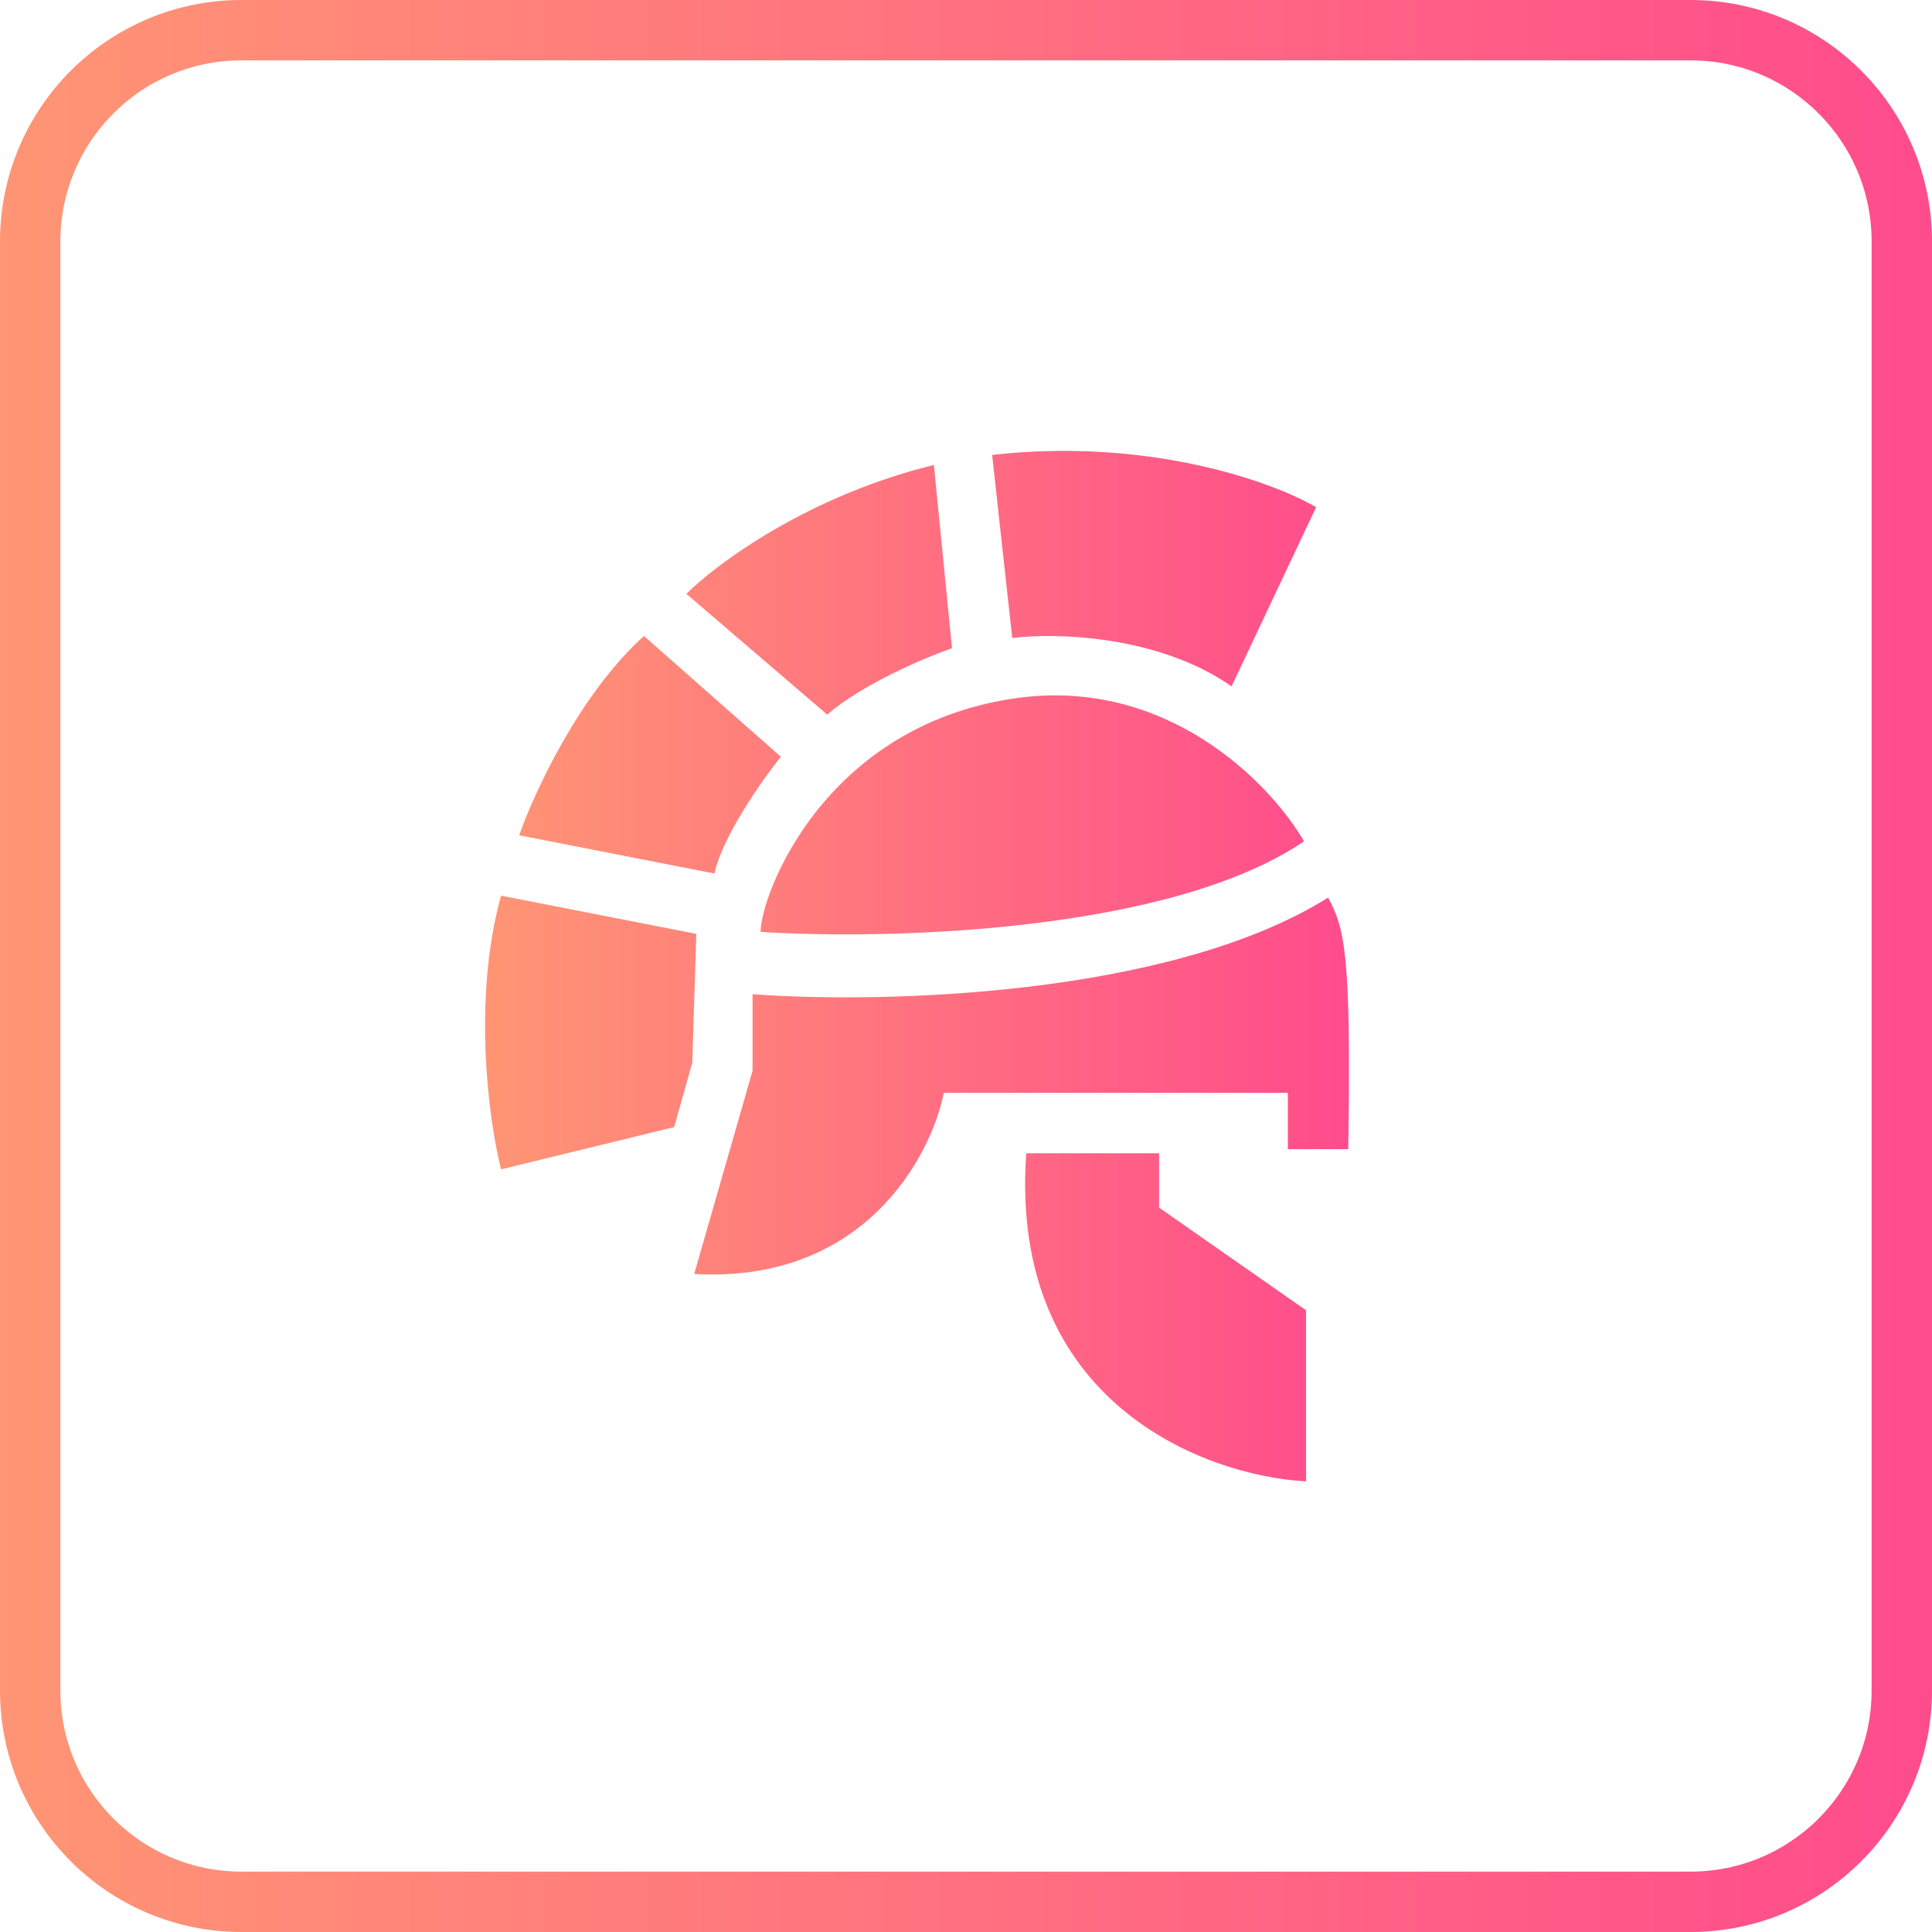
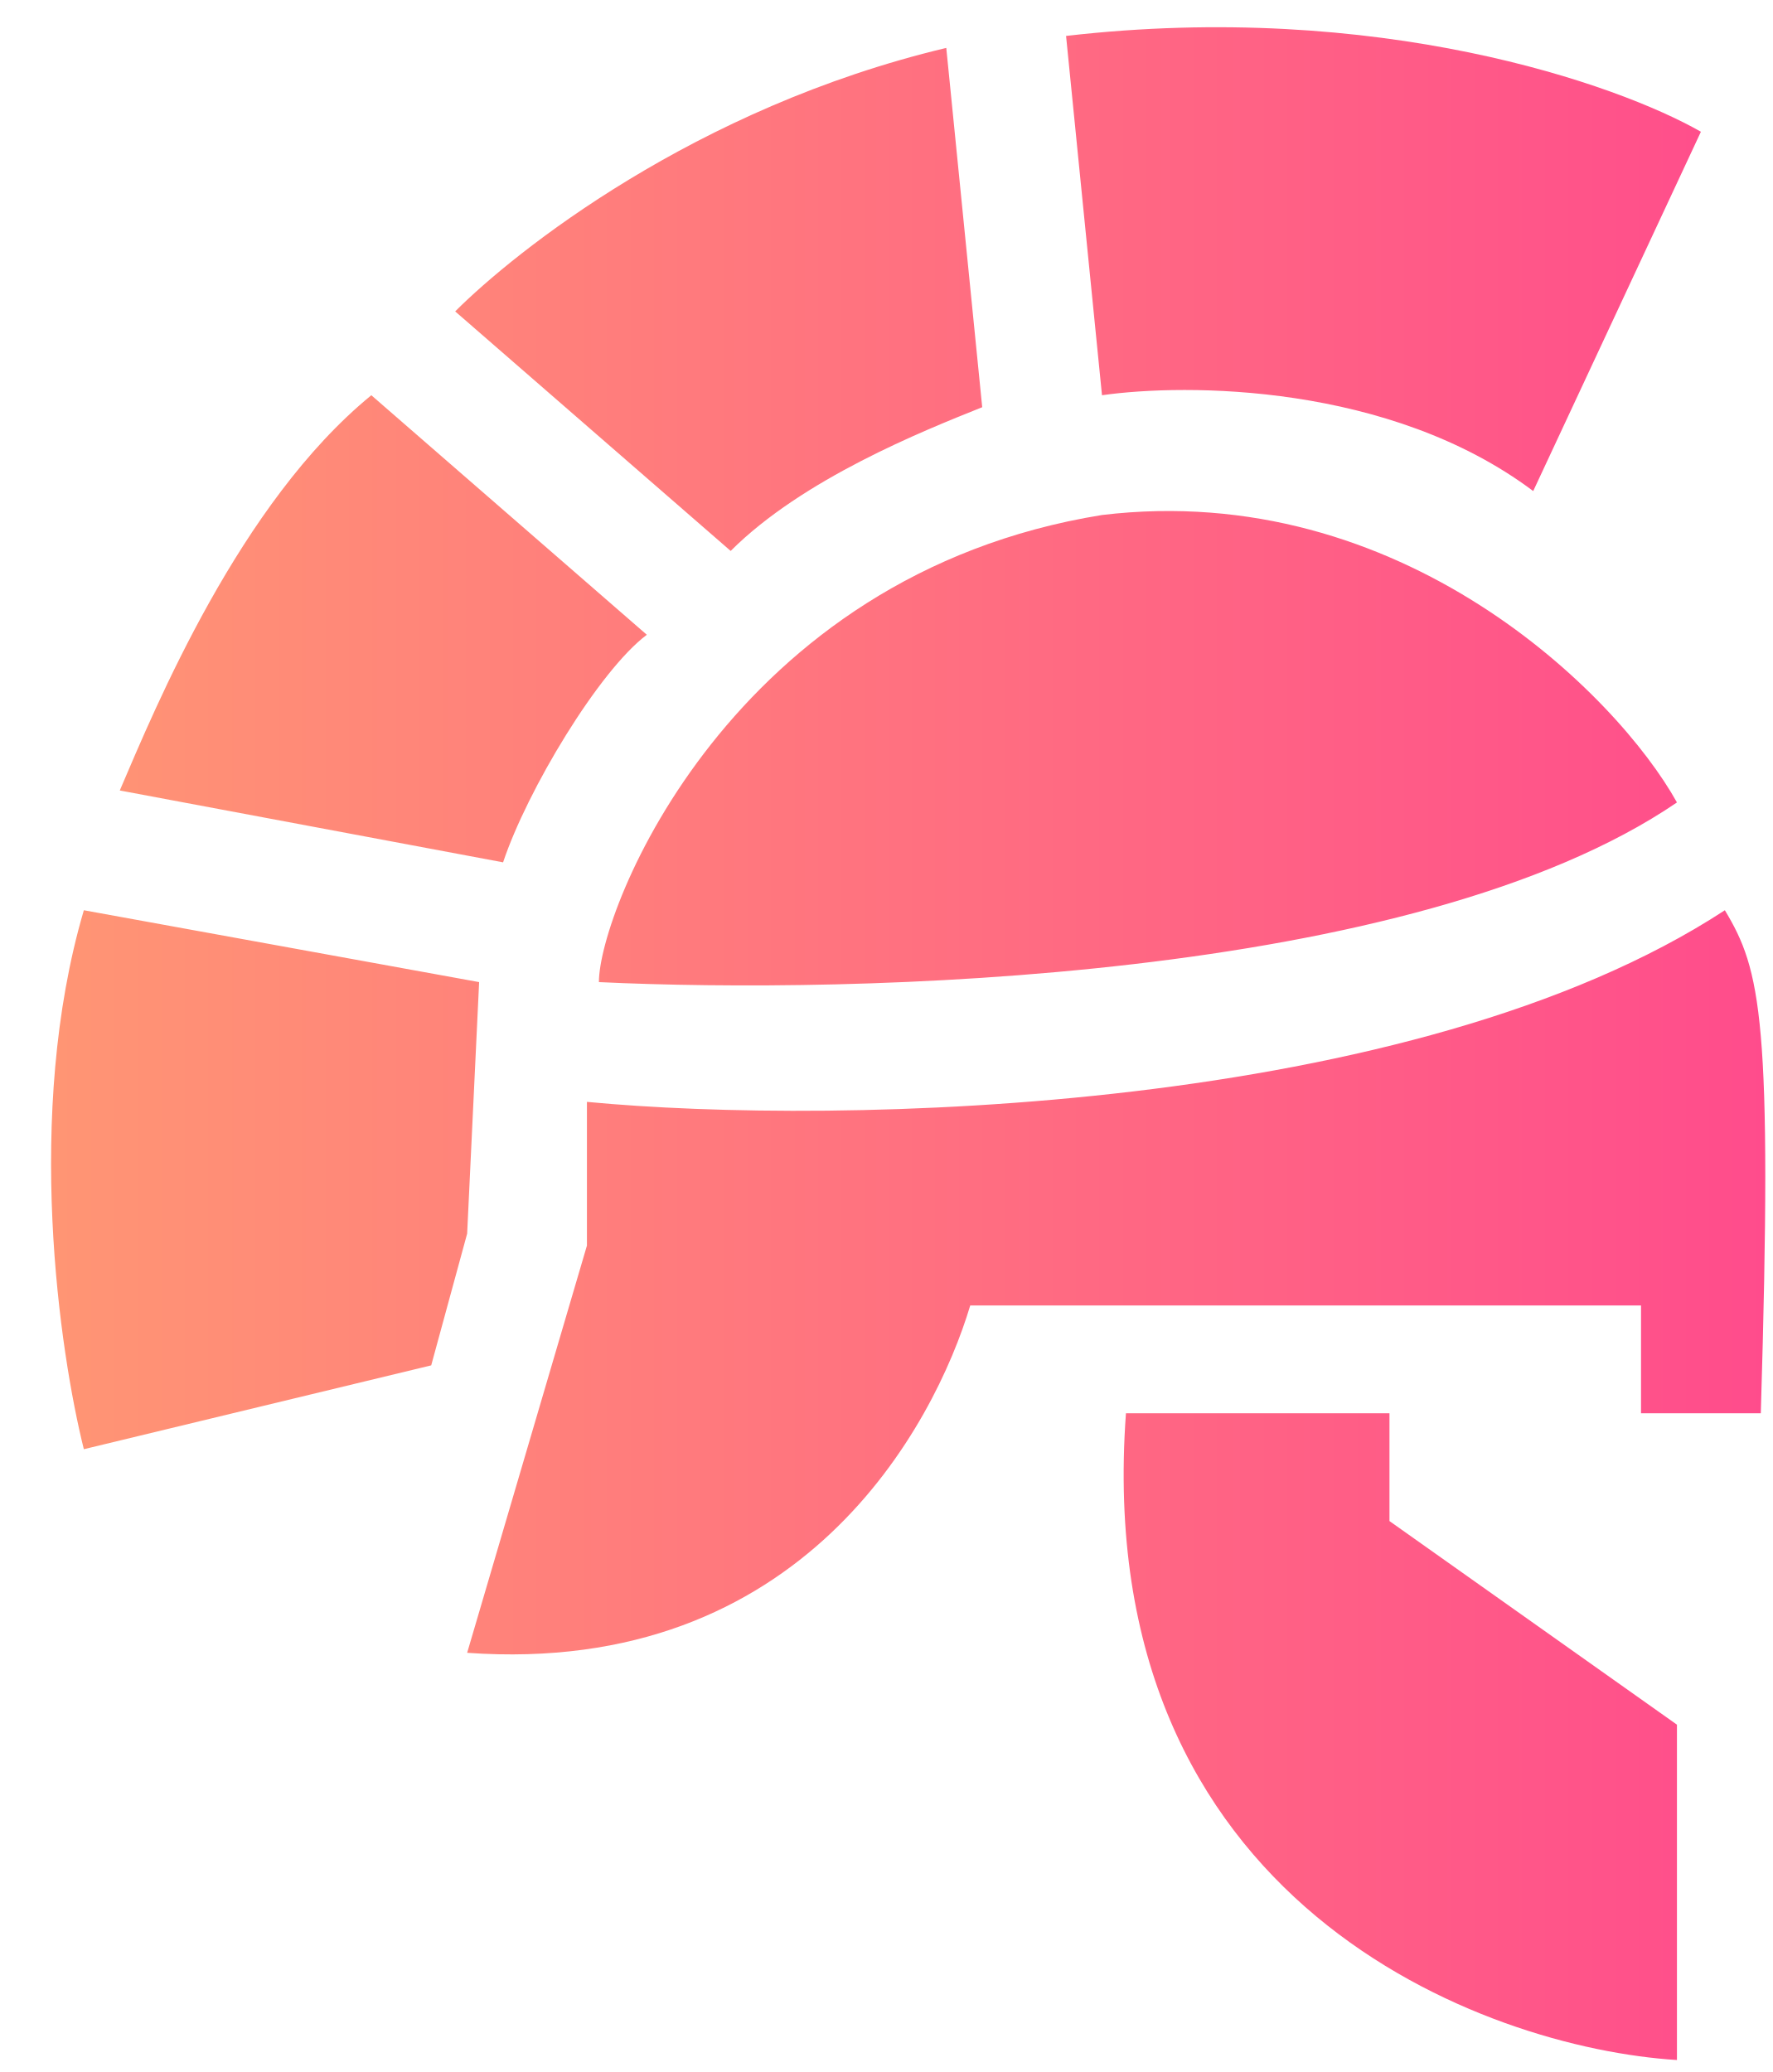
- <svg xmlns="http://www.w3.org/2000/svg" width="32" height="32" viewBox="0 0 32 32" fill="none">
-   <rect x="0.5" y="0.5" width="31" height="31" rx="3.5" stroke="url(#paint0_linear_12:129)" />
-   <path fill-rule="evenodd" clip-rule="evenodd" d="M16.433 7.535L16.766 10.568C17.466 10.479 19.173 10.514 20.399 11.368L21.799 8.401C21.099 7.99 19.046 7.241 16.433 7.535ZM15.468 7.702L15.768 10.736C15.323 10.891 14.288 11.329 13.701 11.836L11.368 9.836C11.868 9.336 13.388 8.209 15.468 7.702ZM12.933 12.534L10.666 10.534C9.599 11.495 8.844 13.134 8.599 13.835L11.833 14.468C11.966 13.854 12.622 12.923 12.933 12.534ZM11.533 15.468L8.299 14.835C7.819 16.568 8.099 18.579 8.299 19.368L11.166 18.668L11.466 17.601L11.533 15.468ZM11.498 21.101L12.465 17.734V16.467C14.542 16.623 19.358 16.52 21.998 14.867C22.265 15.367 22.385 15.754 22.331 19.034H21.331V18.101H15.631C15.42 19.167 14.298 21.261 11.498 21.101ZM19.198 19.102H16.998C16.705 23.236 19.965 24.447 21.632 24.536V21.702L19.198 20.002V19.102ZM12.598 15.435C14.665 15.568 19.358 15.455 21.598 13.935C21.054 12.99 19.332 11.195 16.798 11.568C13.632 12.035 12.598 14.835 12.598 15.435Z" fill="url(#paint1_linear_12:129)" />
-   <defs>
-     <linearGradient id="paint0_linear_12:129" x1="-1.14294e-07" y1="15.674" x2="32" y2="15.674" gradientUnits="userSpaceOnUse">
-       <stop stop-color="#FF9574" />
-       <stop offset="1" stop-color="#FF4C8C" />
-     </linearGradient>
-     <linearGradient id="paint1_linear_12:129" x1="8.034" y1="15.828" x2="22.344" y2="15.828" gradientUnits="userSpaceOnUse">
-       <stop stop-color="#FF9574" />
-       <stop offset="1" stop-color="#FF4C8C" />
-     </linearGradient>
-   </defs>
+ <svg xmlns="http://www.w3.org/2000/svg" width="14.8" height="17.3" viewBox="0 0 14.8 17.3">
+   <linearGradient id="prefix__a" gradientUnits="userSpaceOnUse" x1=".458" y1="10.718" x2="14.767" y2="10.718" gradientTransform="matrix(1 0 0 -1 0 19.44)">
+     <stop offset="0" stop-color="#ff9574" />
+     <stop offset="1" stop-color="#ff4c8c" />
+   </linearGradient>
+   <path d="M8.9.3l.3 3c.7-.1 2.4-.1 3.6.8l1.4-3C13.5.7 11.5 0 8.9.3zm-1 .1l.3 3c-.5.2-1.5.6-2.1 1.2l-2.3-2c.5-.5 2-1.7 4.1-2.2zM5.4 5.3l-2.3-2C2 4.2 1.3 5.9 1 6.6l3.2.6c.2-.6.8-1.6 1.2-1.9zM4 8.2L.7 7.6c-.5 1.7-.2 3.7 0 4.5l2.9-.7.3-1.1.1-2.1zm-.1 5.6l1-3.4V9.2c2.1.2 6.9.1 9.5-1.6.3.5.4.9.3 4.2h-1v-.9H8.1c-.3 1-1.4 3.1-4.2 2.9zm7.7-2H9.4c-.3 4.1 3 5.3 4.6 5.4v-2.8l-2.4-1.7v-.9zM5 8.2c2.1.1 6.8 0 9-1.5-.5-.9-2.3-2.7-4.8-2.4C6.1 4.8 5 7.6 5 8.2z" fill-rule="evenodd" clip-rule="evenodd" fill="url(#prefix__a)" />
</svg>
